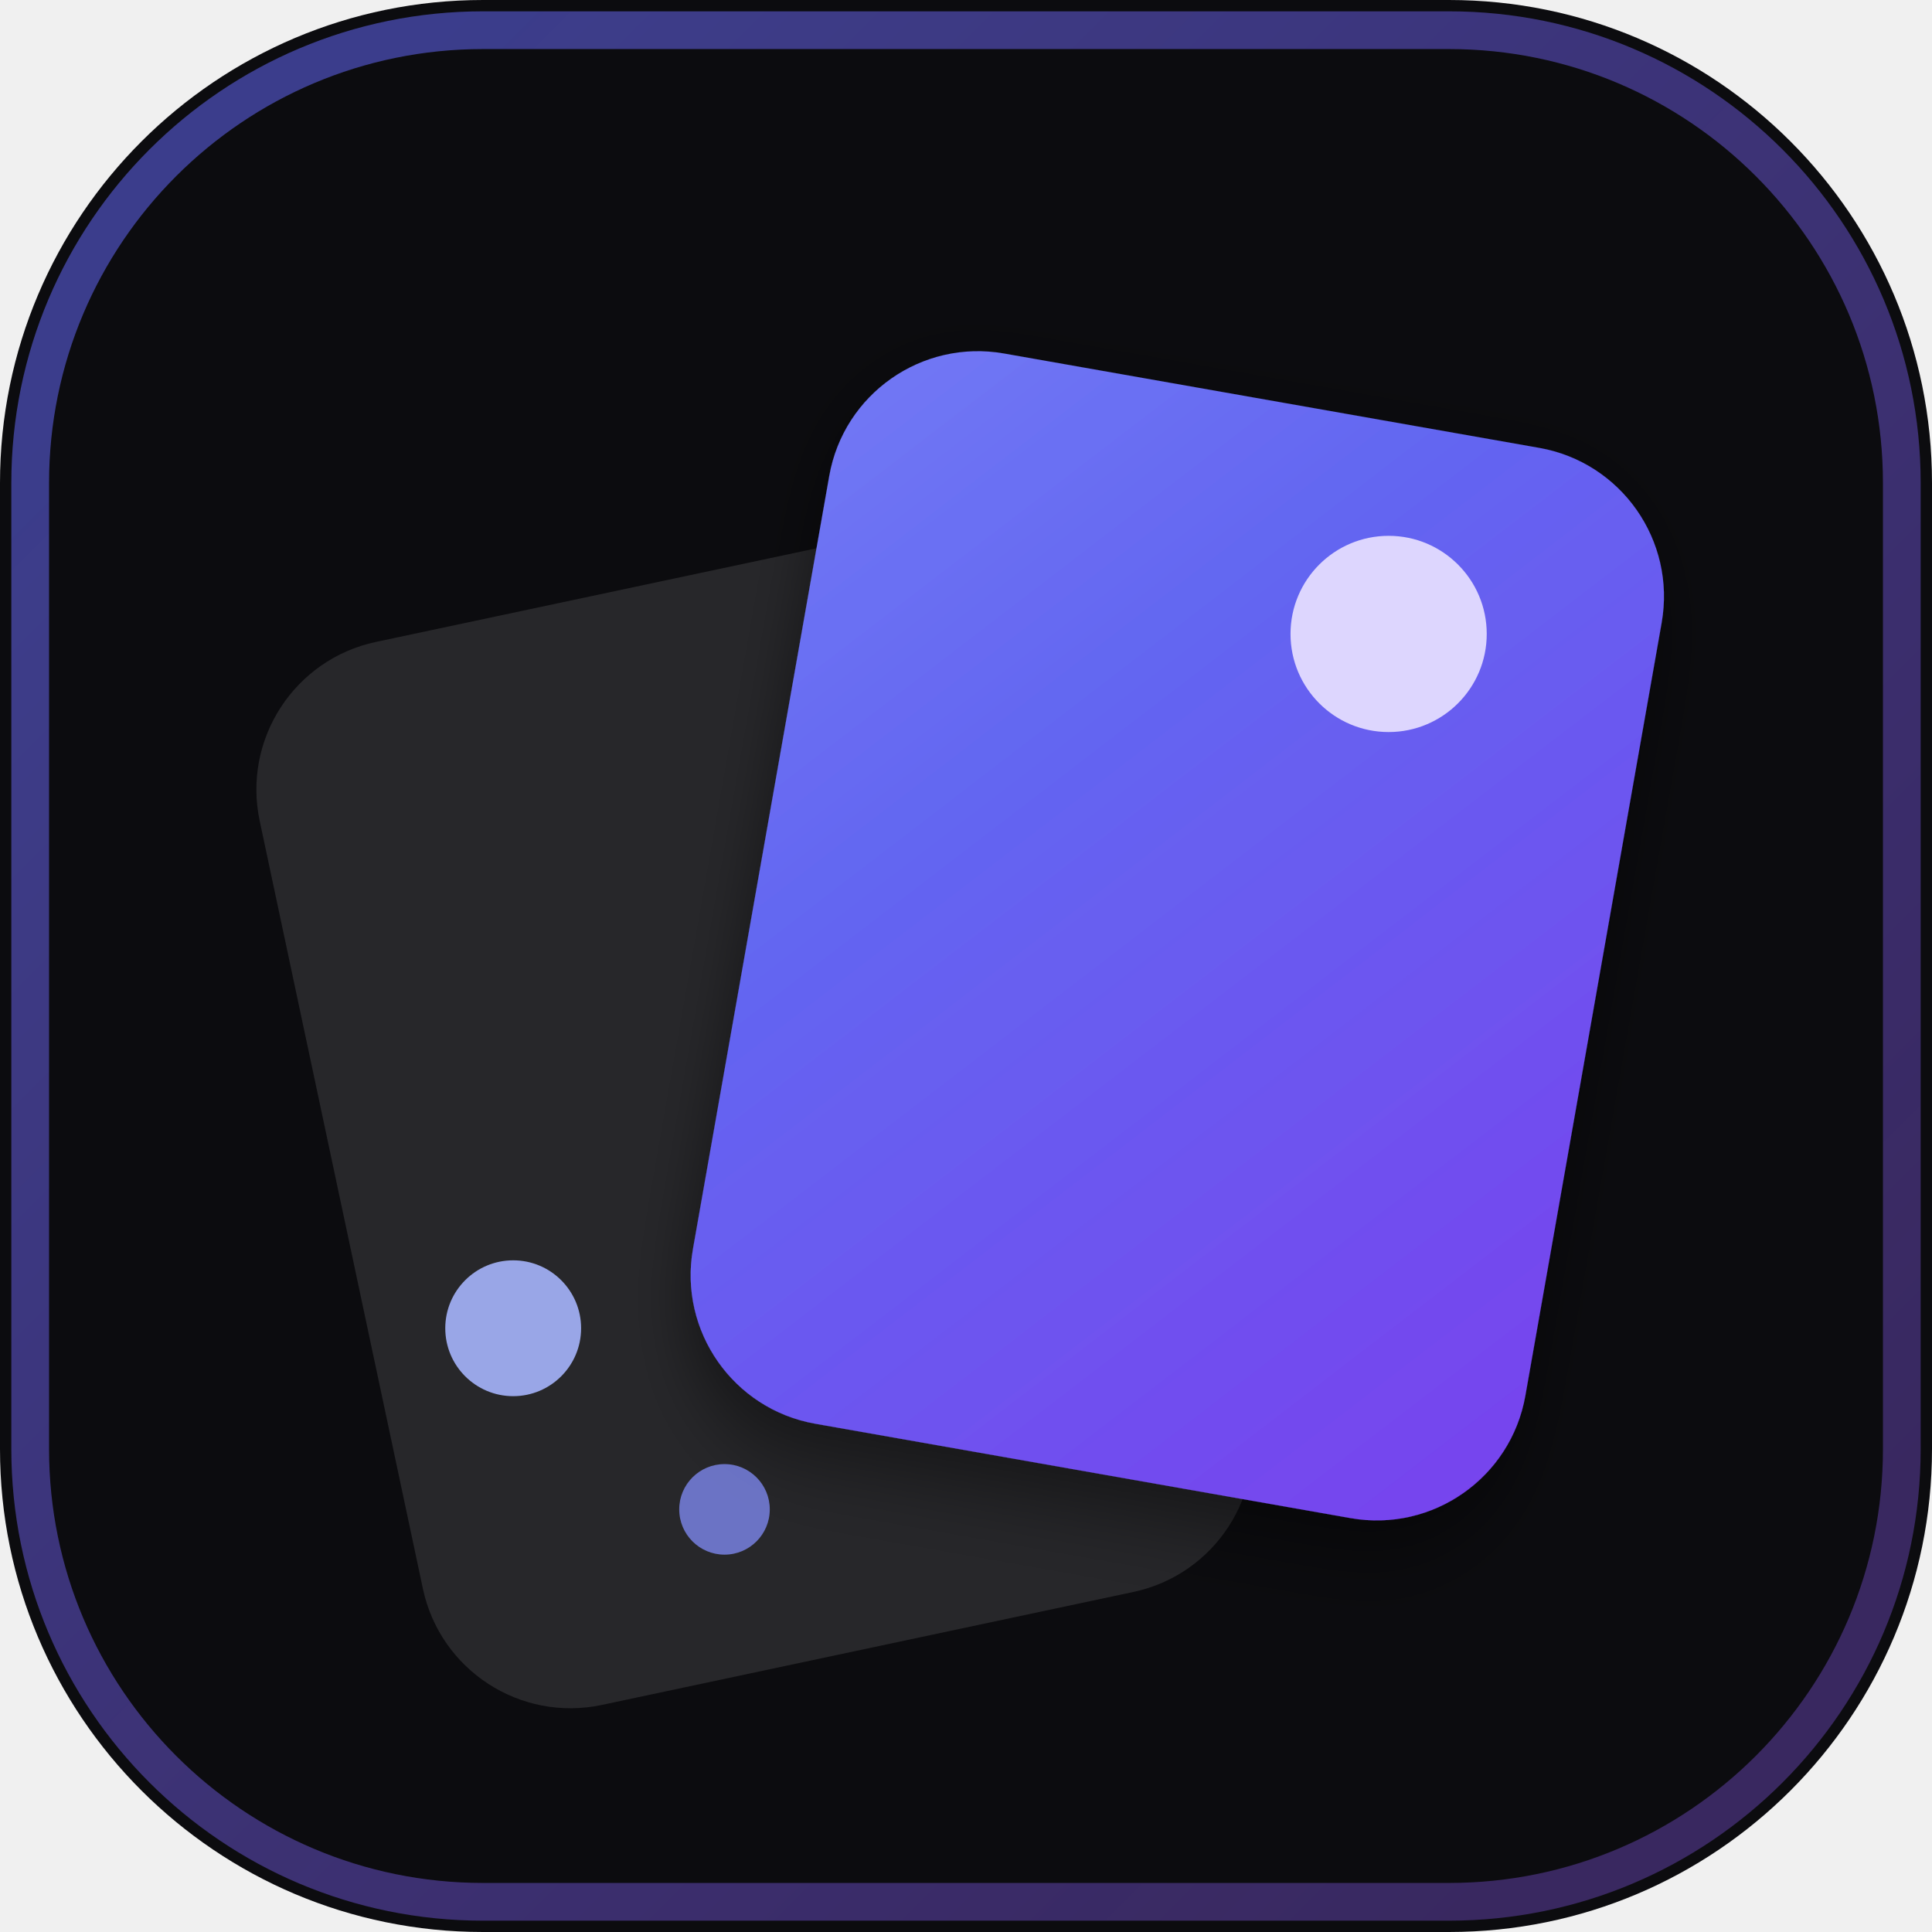
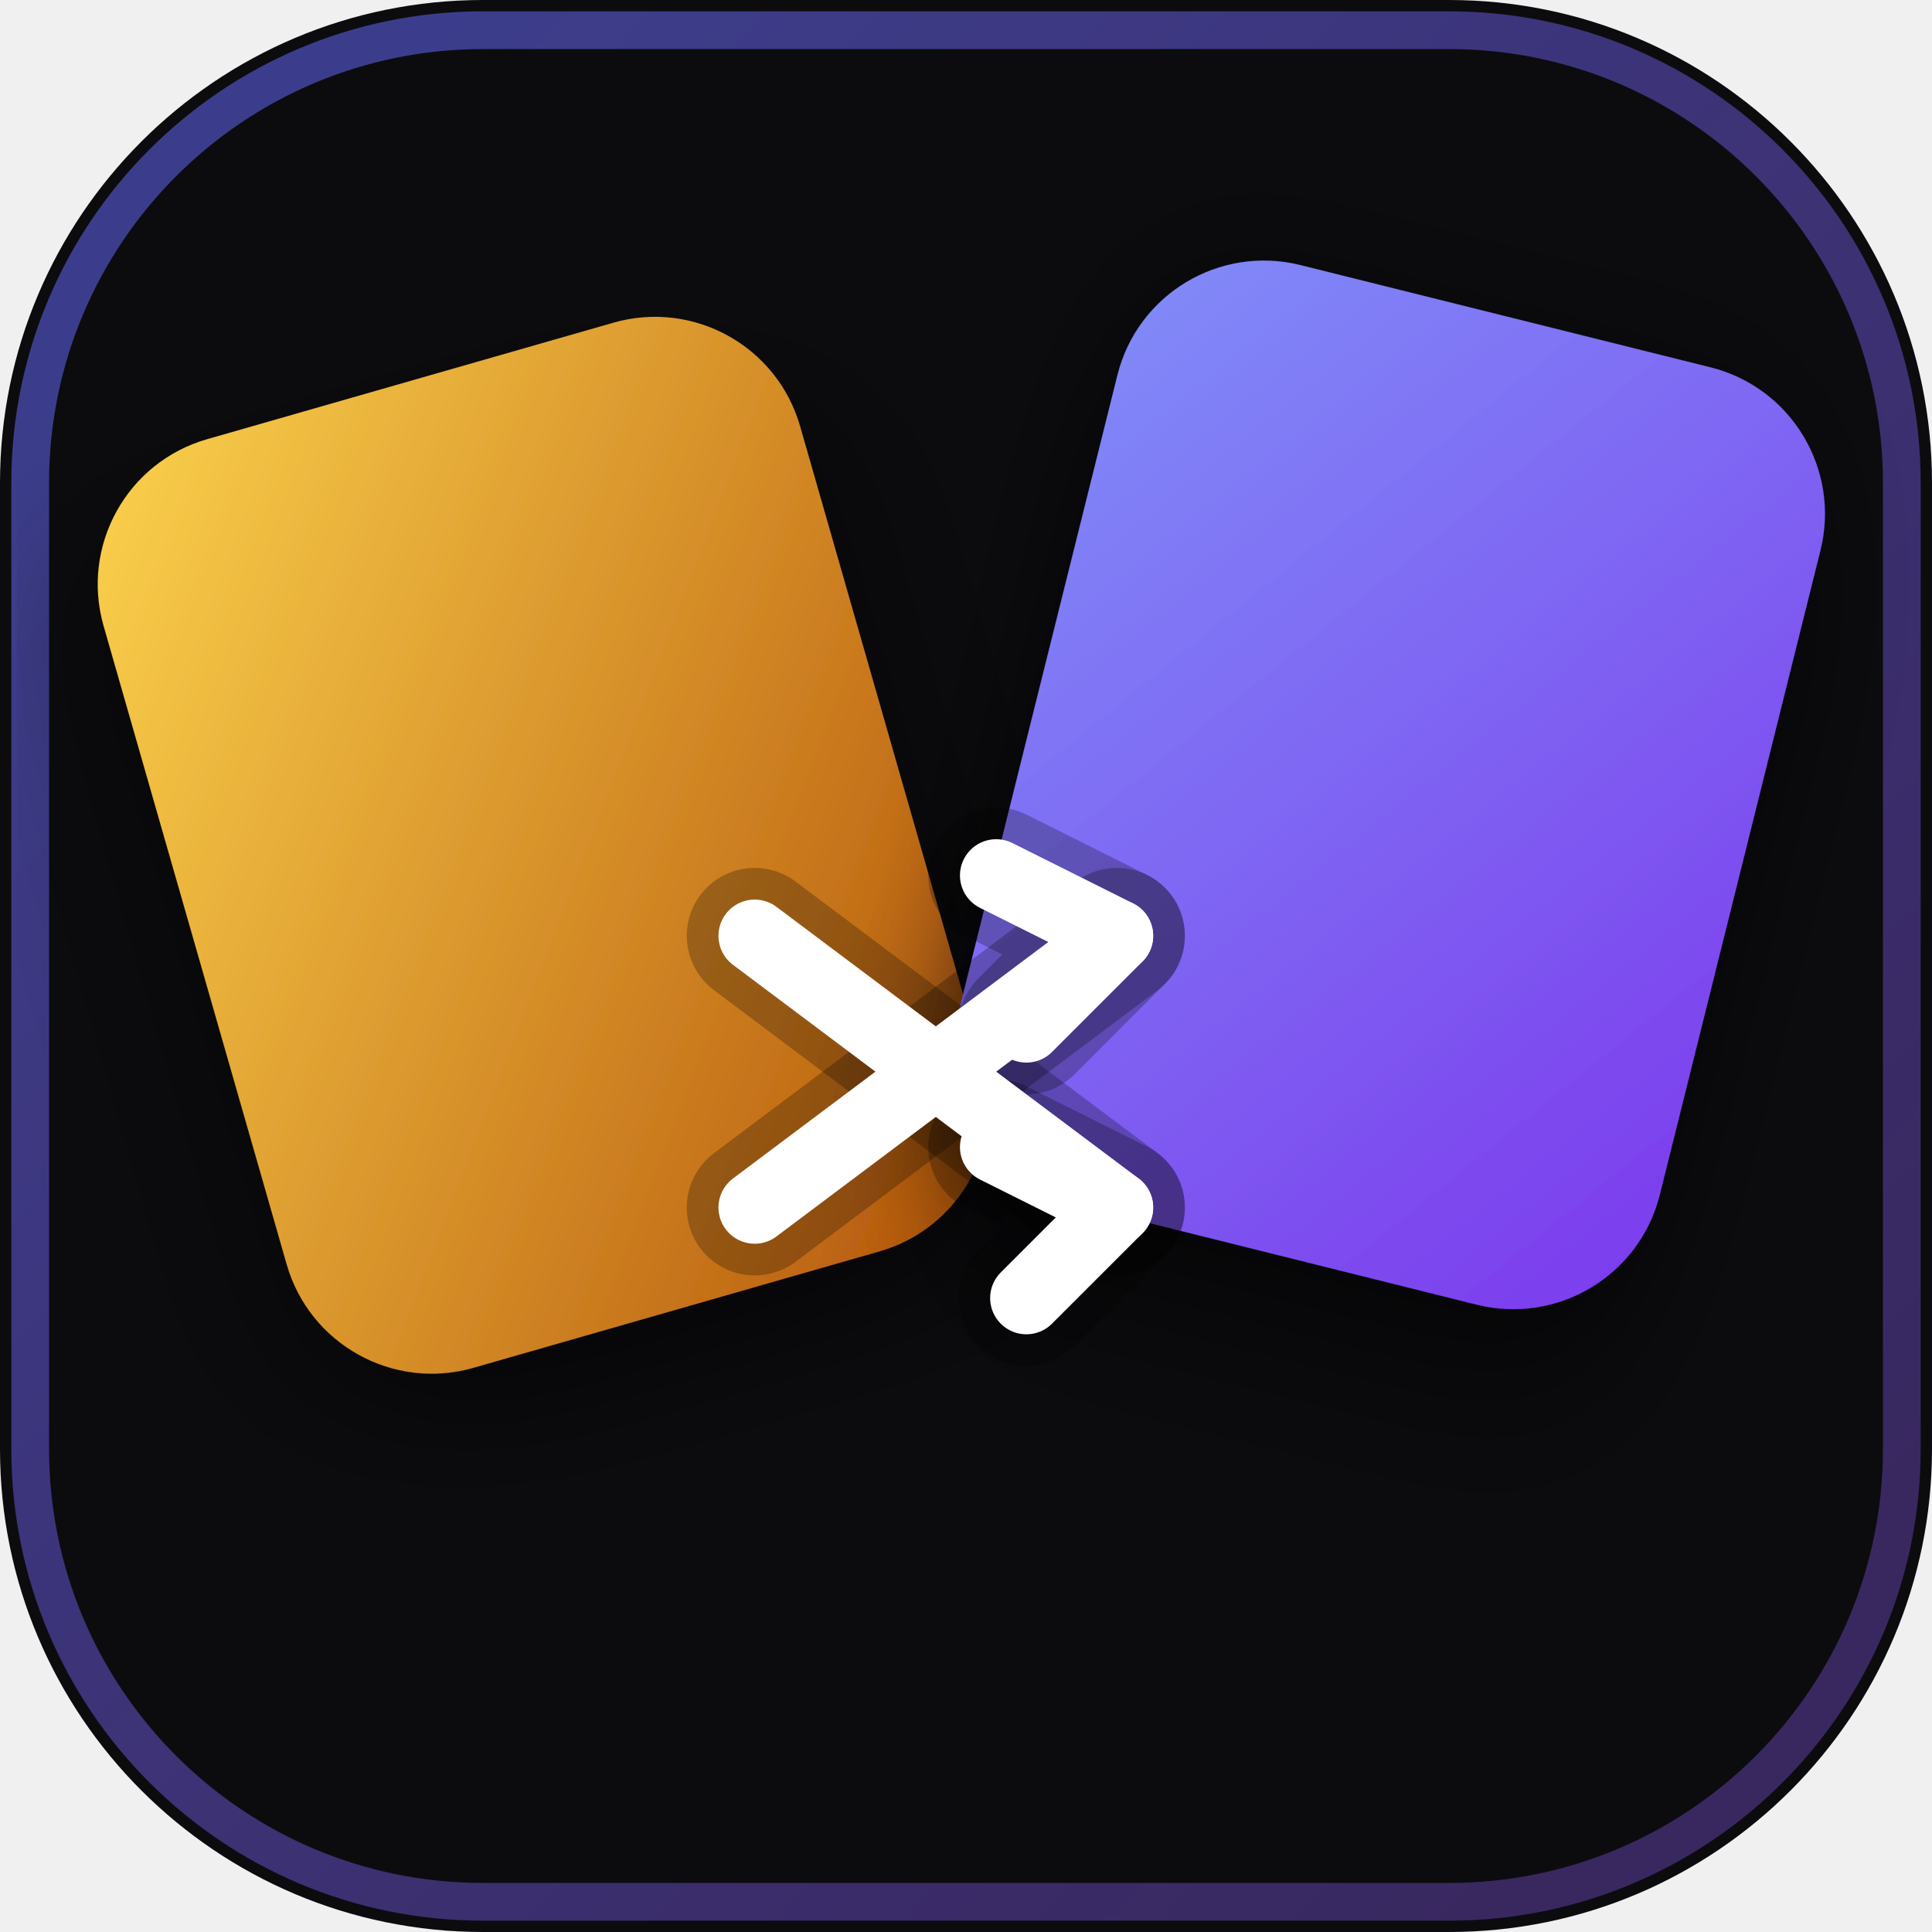
<svg xmlns="http://www.w3.org/2000/svg" viewBox="0 0 64 64" fill="none">
  <defs>
-     <linearGradient id="surMark" x1="8" y1="10" x2="56" y2="54" gradientUnits="userSpaceOnUse">
+     <linearGradient id="gA" x1="0" y1="0" x2="1" y2="1">
+       <stop stop-color="#fcd34d" />
+       <stop offset="1" stop-color="#b45309" />
+     </linearGradient>
+     <linearGradient id="gB" x1="0" y1="0" x2="1" y2="1">
      <stop stop-color="#818cf8" />
-       <stop offset="0.45" stop-color="#6366f1" />
      <stop offset="1" stop-color="#7c3aed" />
    </linearGradient>
-     <linearGradient id="surMarkStroke" x1="8" y1="8" x2="56" y2="56" gradientUnits="userSpaceOnUse">
+     <linearGradient id="gBorder" x1="8" y1="8" x2="56" y2="56" gradientUnits="userSpaceOnUse">
      <stop stop-color="#6366f1" stop-opacity="0.55" />
      <stop offset="1" stop-color="#8b5cf6" stop-opacity="0.35" />
    </linearGradient>
-     <filter id="surMarkShadow" x="-20%" y="-20%" width="140%" height="140%">
-       <feDropShadow dx="0" dy="1" stdDeviation="1.2" flood-color="#000000" flood-opacity="0.45" />
+     <filter id="fA" x="-30%" y="-30%" width="160%" height="160%">
+       <feDropShadow dx="0" dy="2" stdDeviation="2.5" flood-color="#000" flood-opacity="0.5" />
+     </filter>
+     <filter id="fB" x="-30%" y="-30%" width="160%" height="160%">
+       <feDropShadow dx="0" dy="2" stdDeviation="2.5" flood-color="#000" flood-opacity="0.65" />
    </filter>
  </defs>
  <rect width="64" height="64" rx="16" fill="#0c0c0f" />
-   <rect x="1" y="1" width="62" height="62" rx="15" stroke="url(#surMarkStroke)" stroke-width="1.25" />
-   <rect x="11" y="19" width="28" height="36" rx="5" fill="#27272a" transform="rotate(-12 25 37)" />
-   <rect x="25" y="13" width="28" height="36" rx="5" fill="url(#surMark)" filter="url(#surMarkShadow)" transform="rotate(10 39 31)" />
-   <circle cx="46" cy="21" r="3.25" fill="#ddd6fe" />
-   <circle cx="17" cy="44" r="2.25" fill="#a5b4fc" opacity="0.9" />
-   <circle cx="24" cy="50" r="1.5" fill="#818cf8" opacity="0.75" />
+   <rect x="1" y="1" width="62" height="62" rx="15" stroke="url(#gBorder)" stroke-width="1.25" />
+   <rect x="6" y="12" width="24" height="32" rx="5" fill="url(#gA)" filter="url(#fA)" transform="rotate(-16 18 28)" />
+   <rect x="34" y="10" width="24" height="32" rx="5" fill="url(#gB)" filter="url(#fB)" transform="rotate(14 46 26)" />
+   <g transform="translate(32,35)" stroke-linecap="round" stroke-linejoin="round" fill="none">
+     <polyline points="-7,5 5,-4" stroke="#000" stroke-width="4.5" opacity="0.25" />
+     <polyline points="1,-6 5,-4 2,-1" stroke="#000" stroke-width="4.5" opacity="0.25" />
+     <polyline points="-7,-4 5,5" stroke="#000" stroke-width="4.5" opacity="0.25" />
+     <polyline points="1,3 5,5 2,8" stroke="#000" stroke-width="4.5" opacity="0.25" />
+     <polyline points="-7,5 5,-4" stroke="white" stroke-width="2.4" />
+     <polyline points="1,-6 5,-4 2,-1" stroke="white" stroke-width="2.4" />
+     <polyline points="-7,-4 5,5" stroke="white" stroke-width="2.4" />
+     <polyline points="1,3 5,5 2,8" stroke="white" stroke-width="2.4" />
+   </g>
</svg>
